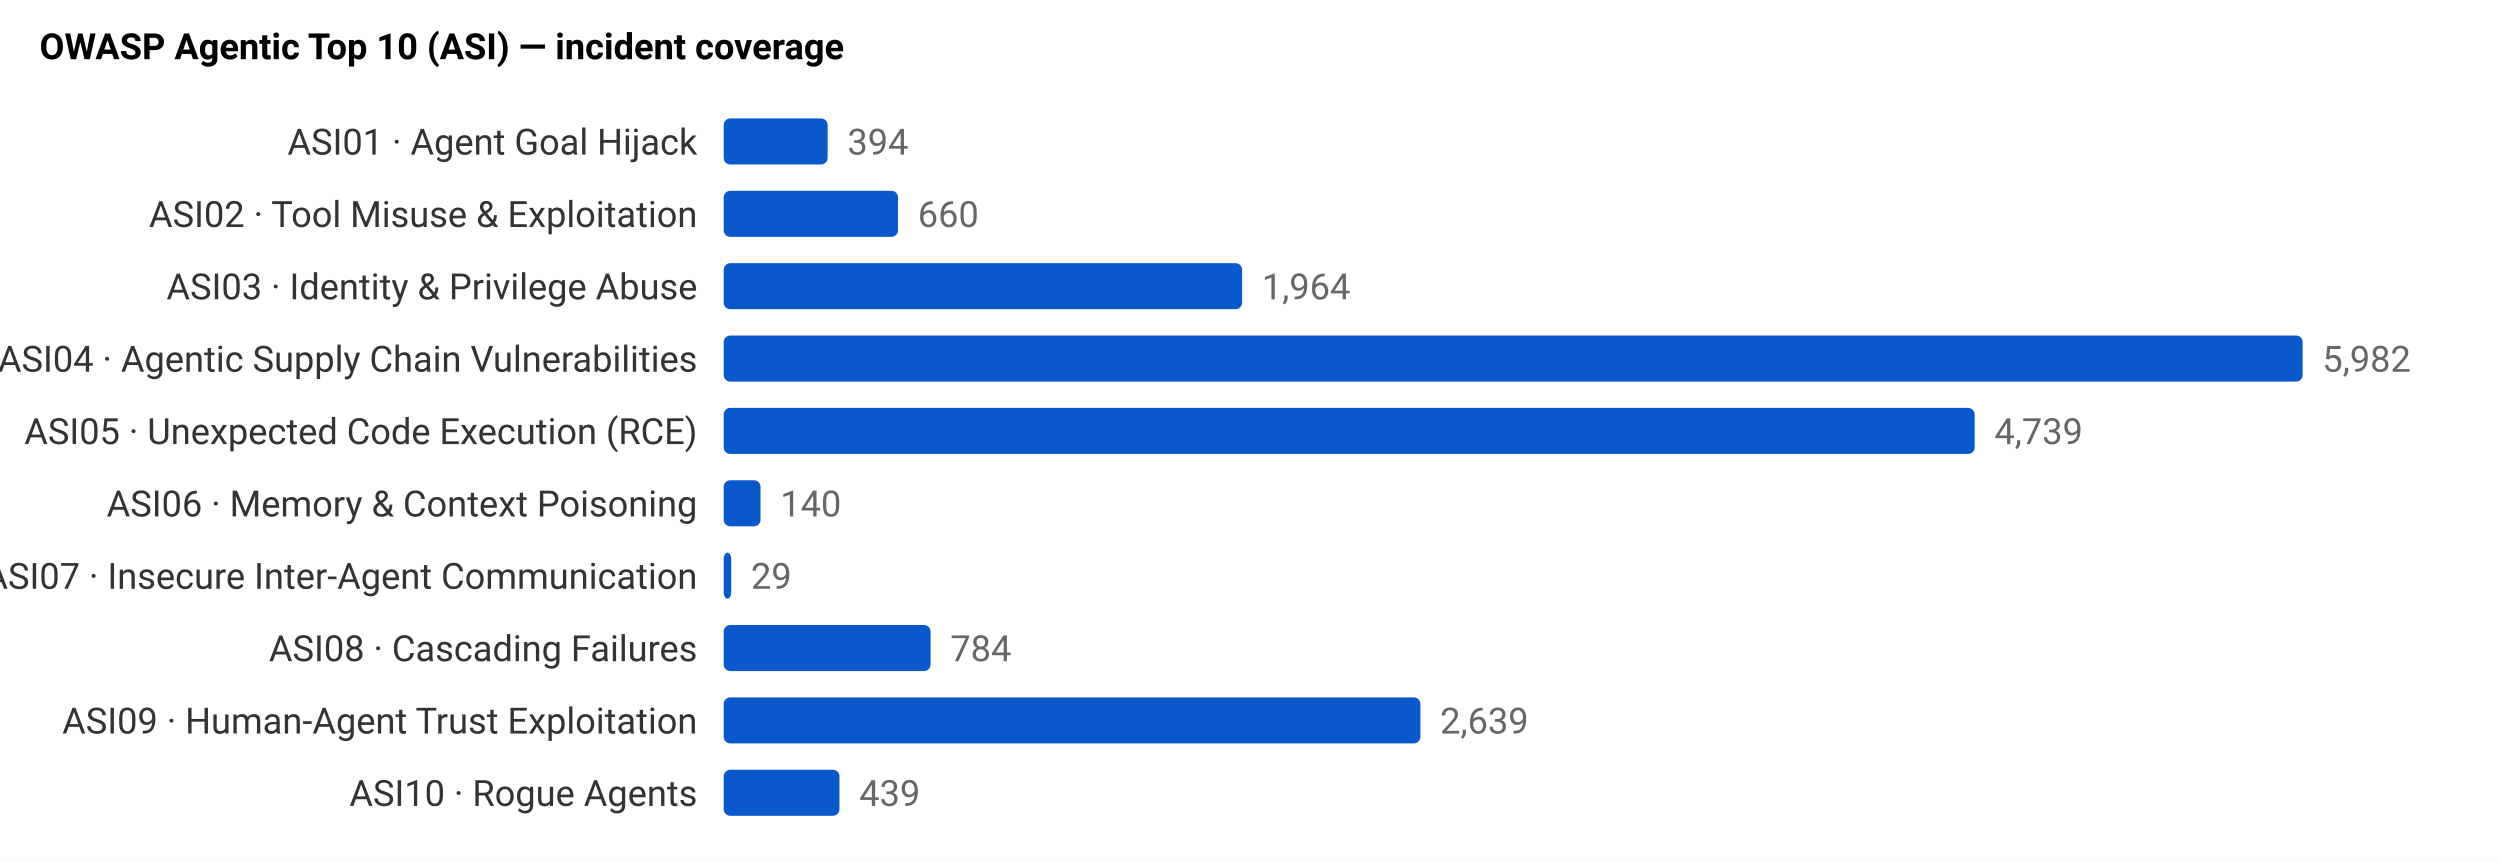
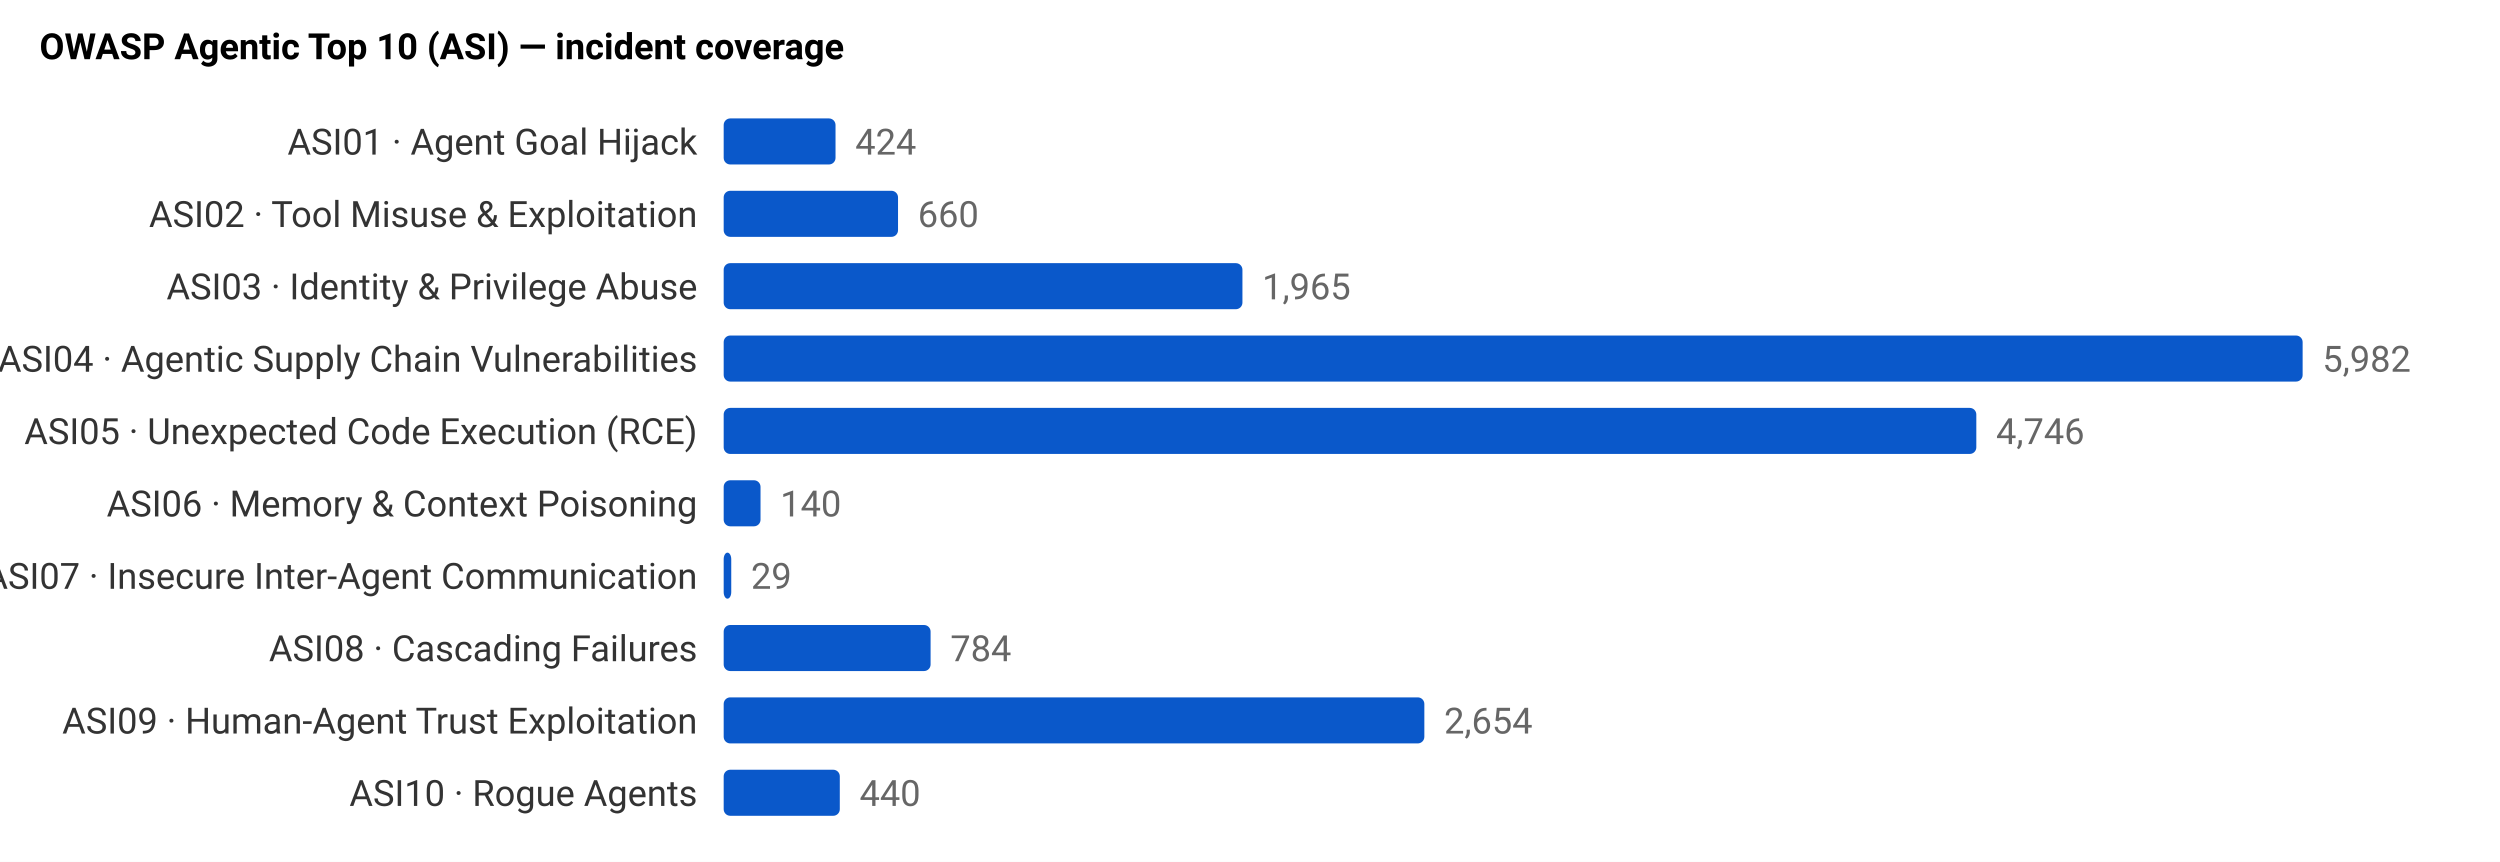
<svg xmlns="http://www.w3.org/2000/svg" viewBox="0 0 760 262" role="img" aria-label="OWASP Agentic Top 10 (ASI) — incident coverage" font-family="system-ui,-apple-system,Segoe UI,Roboto,sans-serif" font-size="11">
  <rect x="0" y="0" width="100%" height="100%" fill="white" />
  <text x="12" y="18" font-weight="600">OWASP Agentic Top 10 (ASI) — incident coverage</text>
  <text x="212" y="47" text-anchor="end" fill="#333">ASI01 · Agent Goal Hijack</text>
-   <rect x="220" y="36" width="31.6" height="14" fill="#0a58ca" rx="2" />
-   <text x="257.6" y="47" fill="#666">394</text>
+   <rect x="220" y="36" width="34.0" height="14" fill="#0a58ca" rx="2" />
+   <text x="260.0" y="47" fill="#666">424</text>
  <text x="212" y="69" text-anchor="end" fill="#333">ASI02 · Tool Misuse &amp; Exploitation</text>
  <rect x="220" y="58" width="53.0" height="14" fill="#0a58ca" rx="2" />
  <text x="279.0" y="69" fill="#666">660</text>
  <text x="212" y="91" text-anchor="end" fill="#333">ASI03 · Identity &amp; Privilege Abuse</text>
-   <rect x="220" y="80" width="157.6" height="14" fill="#0a58ca" rx="2" />
-   <text x="383.6" y="91" fill="#666">1,964</text>
+   <rect x="220" y="80" width="157.7" height="14" fill="#0a58ca" rx="2" />
+   <text x="383.7" y="91" fill="#666">1,965</text>
  <text x="212" y="113" text-anchor="end" fill="#333">ASI04 · Agentic Supply Chain Vulnerabilities</text>
  <rect x="220" y="102" width="480.0" height="14" fill="#0a58ca" rx="2" />
  <text x="706.0" y="113" fill="#666">5,982</text>
  <text x="212" y="135" text-anchor="end" fill="#333">ASI05 · Unexpected Code Execution (RCE)</text>
-   <rect x="220" y="124" width="380.3" height="14" fill="#0a58ca" rx="2" />
-   <text x="606.3" y="135" fill="#666">4,739</text>
+   <rect x="220" y="124" width="380.8" height="14" fill="#0a58ca" rx="2" />
+   <text x="606.8" y="135" fill="#666">4,746</text>
  <text x="212" y="157" text-anchor="end" fill="#333">ASI06 · Memory &amp; Context Poisoning</text>
  <rect x="220" y="146" width="11.2" height="14" fill="#0a58ca" rx="2" />
  <text x="237.2" y="157" fill="#666">140</text>
  <text x="212" y="179" text-anchor="end" fill="#333">ASI07 · Insecure Inter-Agent Communication</text>
  <rect x="220" y="168" width="2.3" height="14" fill="#0a58ca" rx="2" />
  <text x="228.3" y="179" fill="#666">29</text>
  <text x="212" y="201" text-anchor="end" fill="#333">ASI08 · Cascading Failures</text>
  <rect x="220" y="190" width="62.9" height="14" fill="#0a58ca" rx="2" />
  <text x="288.9" y="201" fill="#666">784</text>
  <text x="212" y="223" text-anchor="end" fill="#333">ASI09 · Human-Agent Trust Exploitation</text>
-   <rect x="220" y="212" width="211.8" height="14" fill="#0a58ca" rx="2" />
-   <text x="437.8" y="223" fill="#666">2,639</text>
+   <rect x="220" y="212" width="213.0" height="14" fill="#0a58ca" rx="2" />
+   <text x="439.0" y="223" fill="#666">2,654</text>
  <text x="212" y="245" text-anchor="end" fill="#333">ASI10 · Rogue Agents</text>
-   <rect x="220" y="234" width="35.2" height="14" fill="#0a58ca" rx="2" />
-   <text x="261.2" y="245" fill="#666">439</text>
+   <rect x="220" y="234" width="35.3" height="14" fill="#0a58ca" rx="2" />
+   <text x="261.3" y="245" fill="#666">440</text>
</svg>
